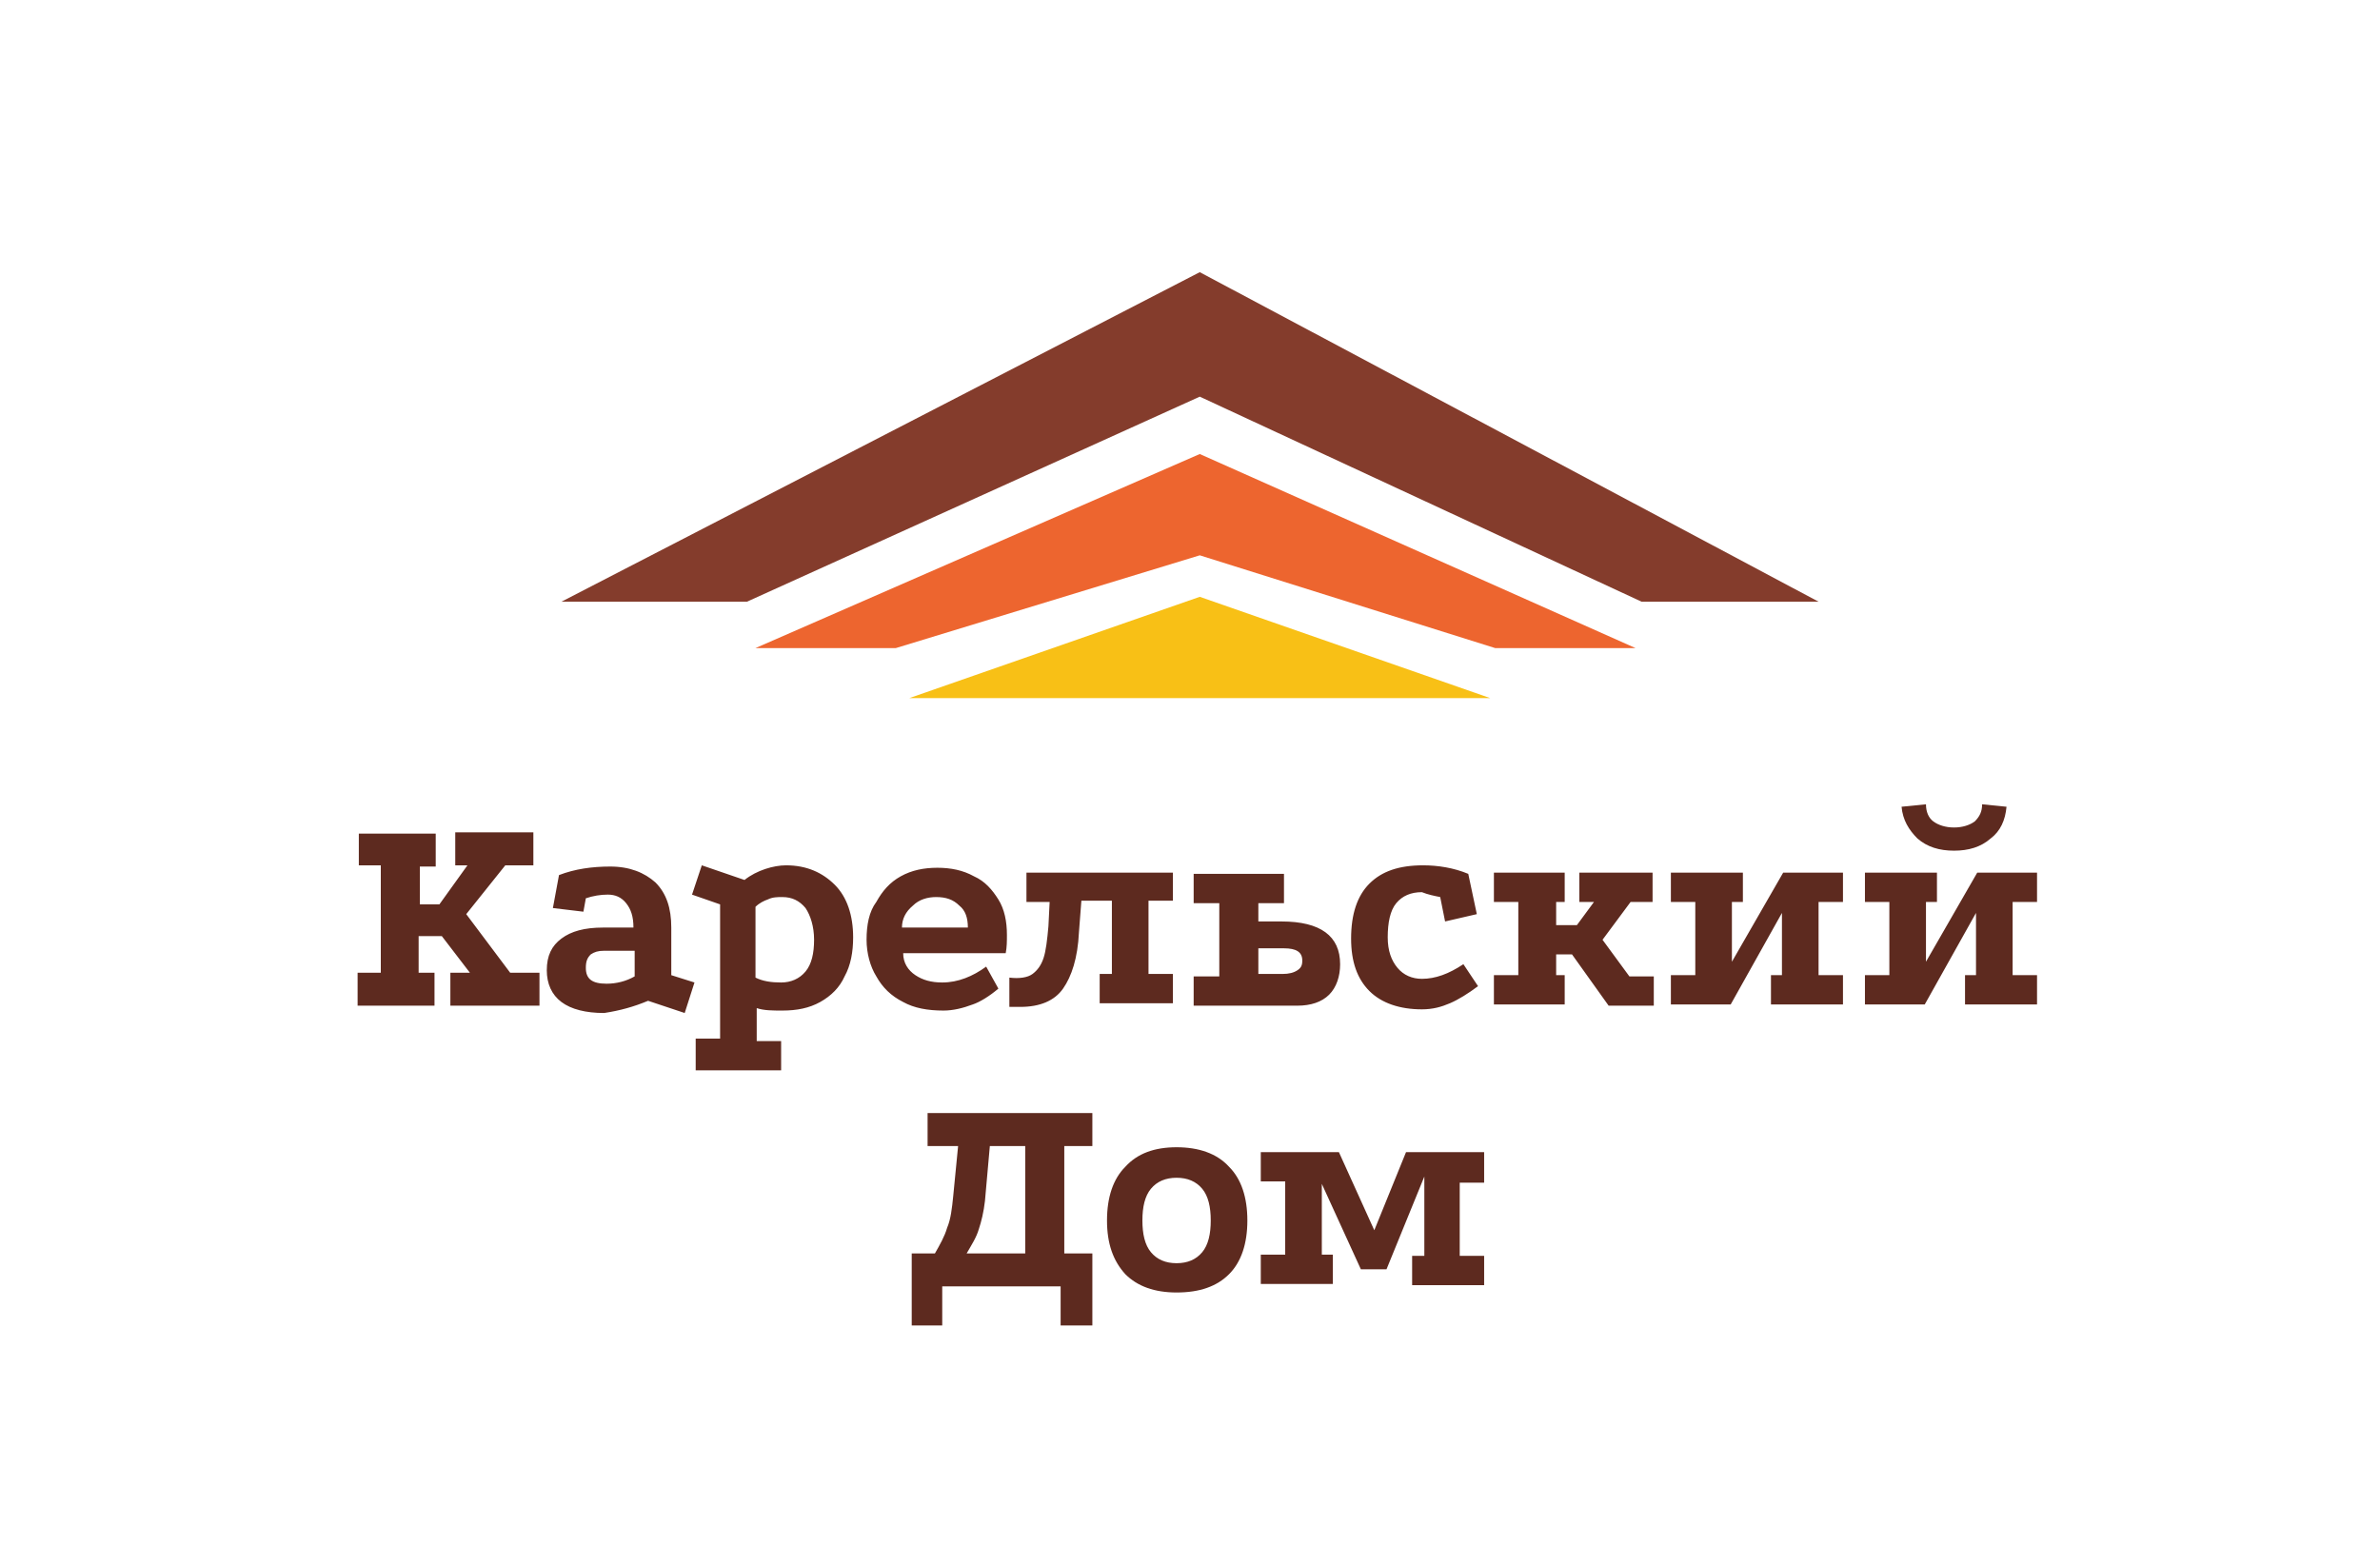
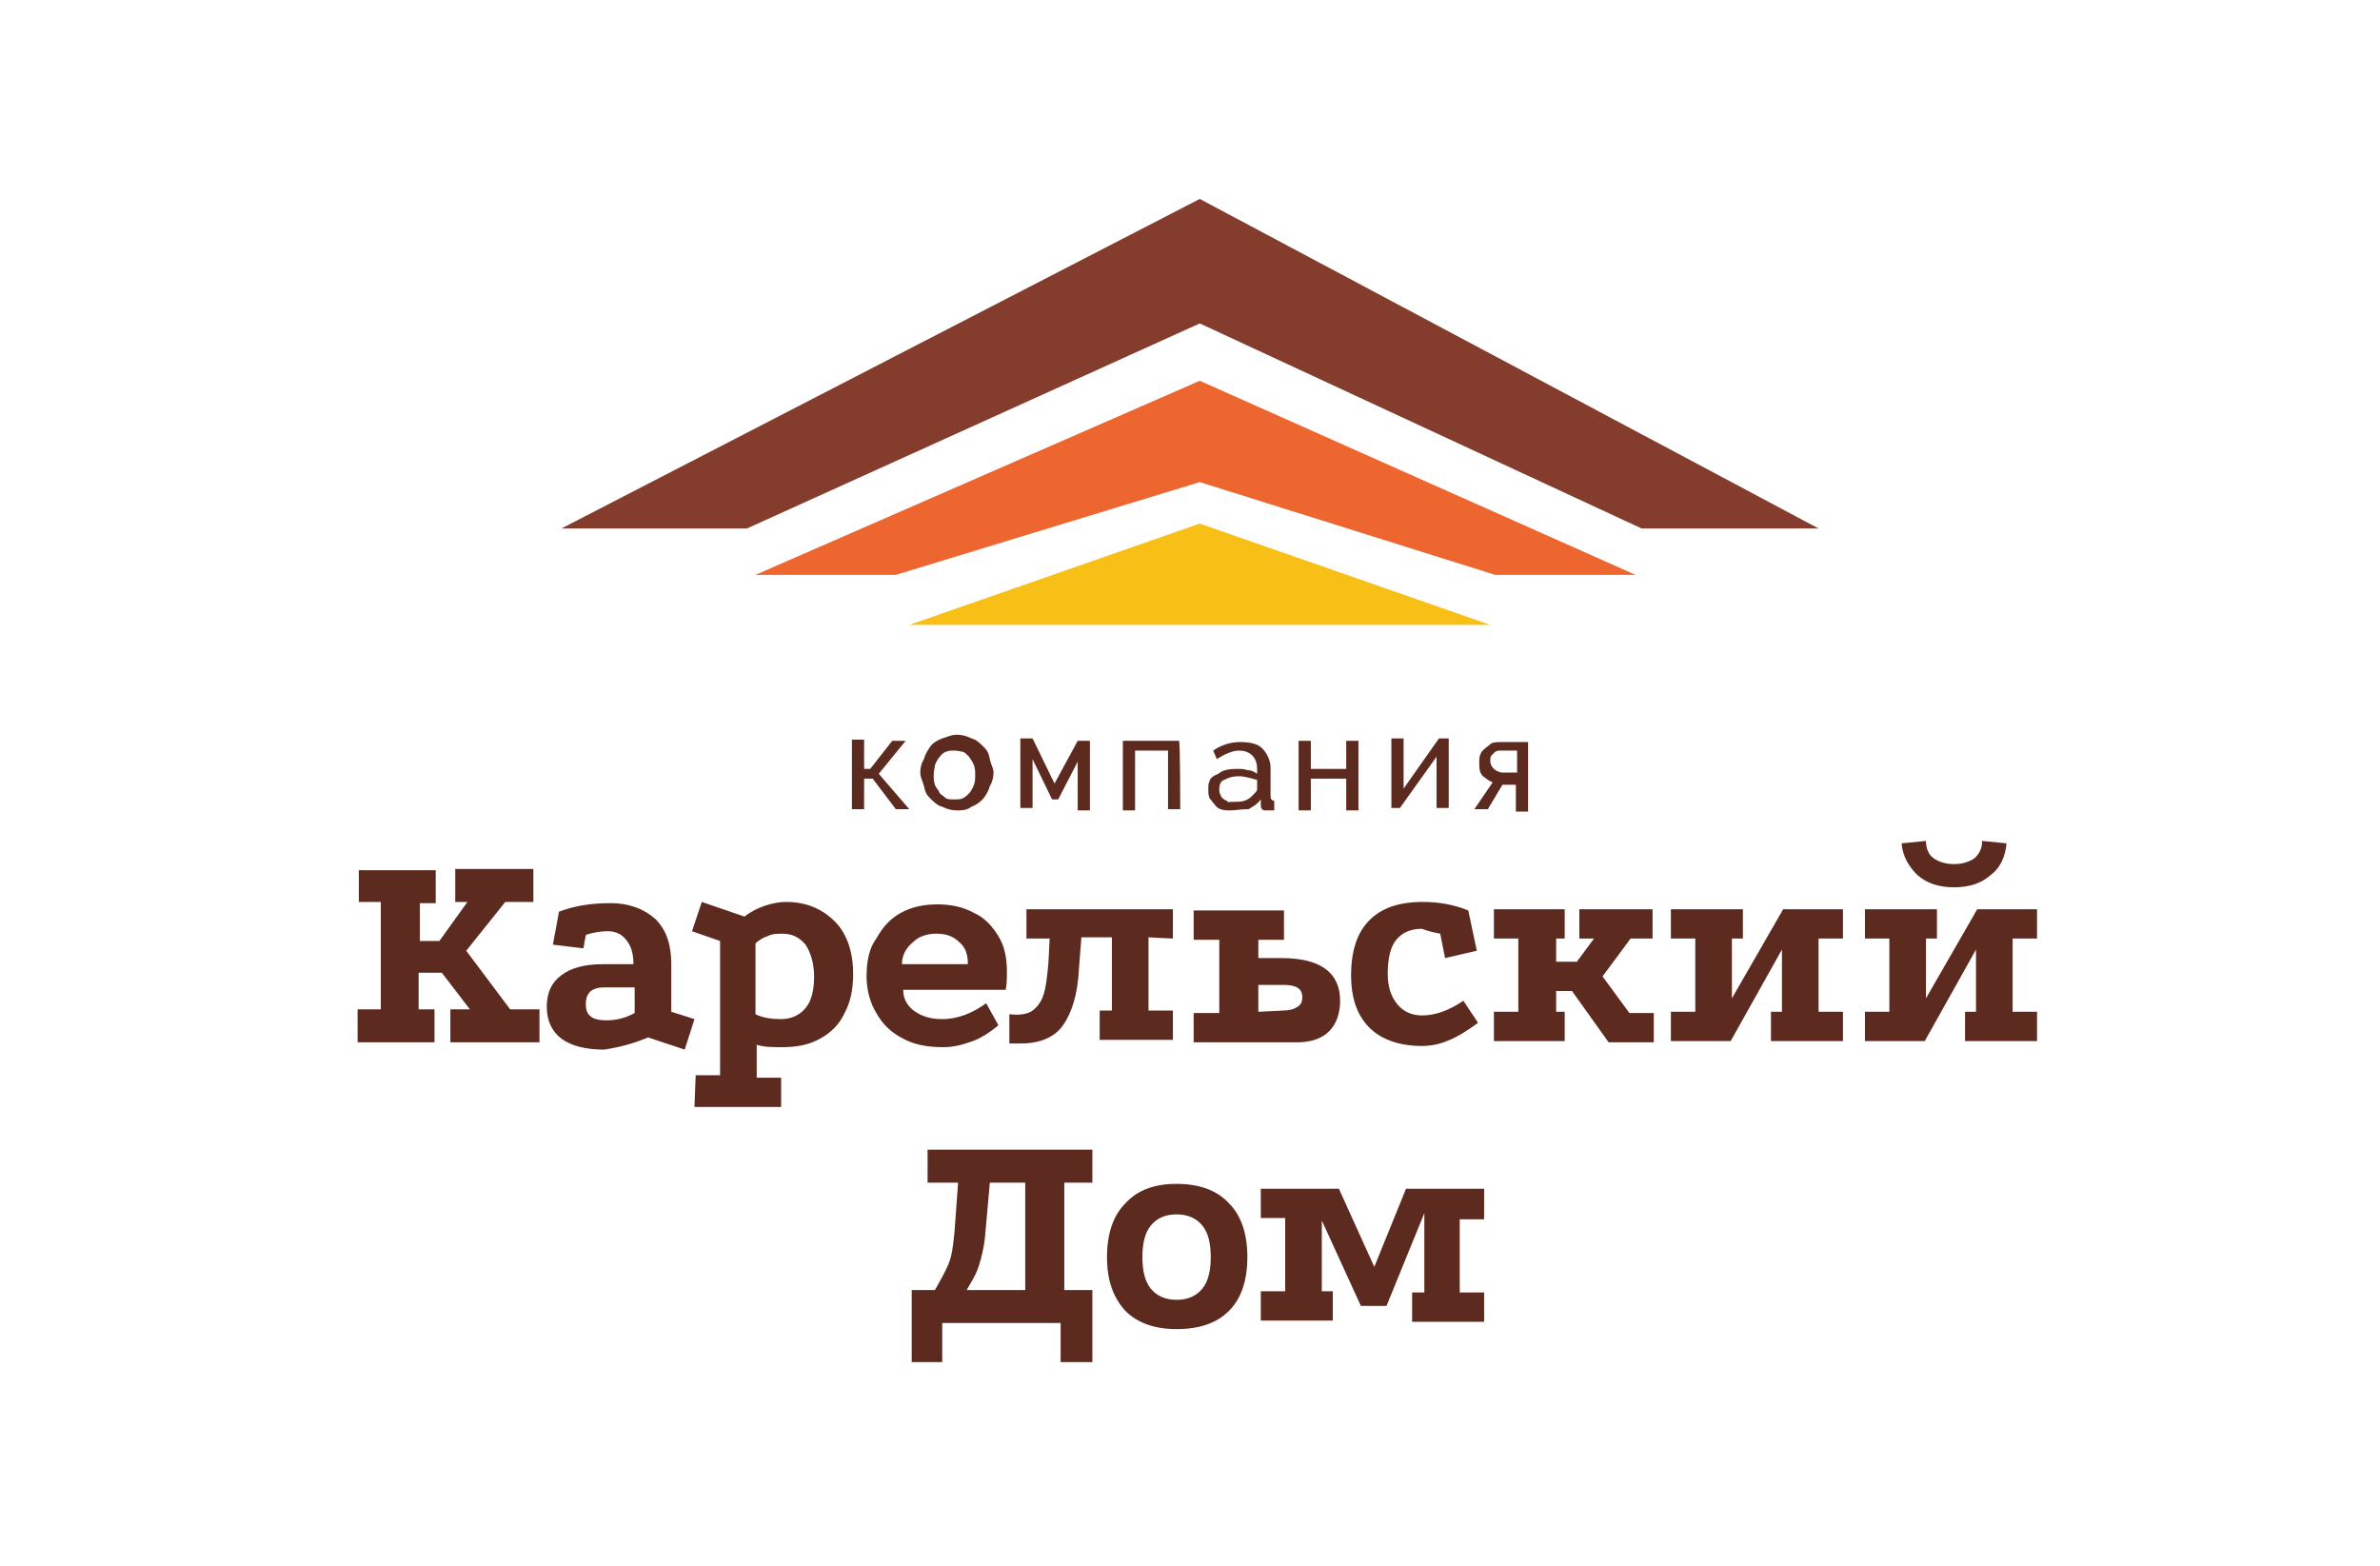
- <svg xmlns="http://www.w3.org/2000/svg" viewBox="0 0 195 128.3">
-   <path fill-rule="evenodd" clip-rule="evenodd" fill="#843C2C" d="M134.5 49.3L98.3 32.5 61.2 49.3H46l52.3-27 50.7 27h-14.5z" />
-   <path fill-rule="evenodd" clip-rule="evenodd" fill="#ED652F" d="M122.5 53.1l-24.2-7.6-24.9 7.6H61.9l36.4-15.9L134 53.1h-11.5z" />
-   <path fill-rule="evenodd" clip-rule="evenodd" fill="#F8C016" d="M98.3 48.9l23.8 8.3H74.5l23.8-8.3z" />
-   <path fill="#5D2A1F" d="M29.3 70.9h1.9v8.8h-1.9v2.7h6.3v-2.7h-1.3v-3h1.9l2.3 3h-1.6v2.7h7.3v-2.7h-2.4l-3.6-4.8 3.2-4h2.3v-2.7h-6.4v2.7h1L36 74.1h-1.6V71h1.3v-2.7h-6.3v2.6zM53.1 82l3 1 .8-2.5-1.9-.6V76c0-1.6-.4-2.8-1.3-3.7-.9-.8-2.1-1.3-3.7-1.3-1.5 0-2.9.2-4.2.7l-.5 2.7 2.5.3.2-1.1c.6-.2 1.2-.3 1.8-.3.6 0 1.1.2 1.5.7.4.5.6 1.1.6 2h-2.5c-1.5 0-2.6.3-3.4.9-.8.6-1.2 1.4-1.2 2.6 0 1.1.4 2 1.2 2.6.8.6 2 .9 3.5.9 1.3-.2 2.4-.5 3.6-1zm-3.6-4.1H52V80c-.7.4-1.5.6-2.3.6-1.2 0-1.7-.4-1.7-1.3 0-.5.1-.8.4-1.1.3-.2.6-.3 1.1-.3zm7.4 9.8H64v-2.4h-2v-2.7c.6.2 1.3.2 2.1.2 1.2 0 2.2-.2 3.1-.7.9-.5 1.6-1.2 2-2.1.5-.9.7-2 .7-3.2 0-1.8-.5-3.3-1.5-4.3s-2.3-1.6-4-1.6c-.5 0-1.1.1-1.7.3-.6.2-1.2.5-1.7.9l-3.5-1.2-.8 2.4 2.3.8v11h-2v2.6zm7.1-7.2c-.8 0-1.5-.1-2.1-.4v-5.8c.3-.3.7-.5 1-.6.4-.2.8-.2 1.2-.2.8 0 1.4.3 1.9.9.4.6.7 1.5.7 2.6s-.2 2-.7 2.6c-.5.6-1.2.9-2 .9zm17.8.5l-1-1.8c-1.1.8-2.3 1.3-3.6 1.3-.9 0-1.6-.2-2.2-.6-.6-.4-1-1-1-1.8h8.4c.1-.5.1-1 .1-1.5 0-1.1-.2-2.1-.7-2.9-.5-.8-1.1-1.5-2-1.9-.9-.5-1.9-.7-3-.7s-2.1.2-3 .7c-.9.5-1.5 1.2-2 2.1-.6.8-.8 1.9-.8 3.1 0 1.1.3 2.2.8 3 .5.9 1.2 1.6 2.2 2.1.9.5 2 .7 3.3.7.8 0 1.6-.2 2.4-.5.6-.2 1.4-.7 2.1-1.3zm-2.5-5h-5.4c0-.7.3-1.3.9-1.8.5-.5 1.2-.7 1.9-.7.8 0 1.4.2 1.9.7.5.4.7 1 .7 1.8zm16.8-2.1v-2.4h-12v2.4H86l-.1 2c-.1 1.1-.2 2-.4 2.6-.2.6-.5 1-.9 1.3-.4.3-1.1.4-1.9.3v2.4h.9c1.6 0 2.8-.5 3.5-1.5.7-1 1.2-2.5 1.3-4.6l.2-2.6h2.5v6h-1v2.4h6v-2.4h-2v-6h2zm1.8 8.5h8.4c1.1 0 2-.3 2.6-.9.6-.6.9-1.5.9-2.5 0-2.3-1.6-3.5-4.8-3.5h-1.9V74h2.1v-2.4h-7.4V74h2.1v6h-2.1v2.4zm5.2-2.5v-2.2h2.1c1 0 1.5.3 1.5 1 0 .4-.1.6-.4.8-.3.2-.7.3-1.2.3h-2zm14.9-6.4l.4 2 2.6-.6-.7-3.3c-1.2-.5-2.5-.7-3.7-.7-2 0-3.4.5-4.4 1.5-1 1-1.5 2.5-1.5 4.5 0 1.9.5 3.3 1.5 4.3s2.5 1.5 4.3 1.5c.9 0 1.6-.2 2.3-.5.7-.3 1.5-.8 2.3-1.4l-1.2-1.8c-1.2.8-2.3 1.2-3.4 1.2-.8 0-1.5-.3-2-.9-.5-.6-.8-1.4-.8-2.5 0-1.2.2-2.2.7-2.8.5-.6 1.2-.9 2.1-.9.5.2 1 .3 1.5.4zm4.4.4h2v6h-2v2.4h5.8v-2.4h-.7v-1.7h1.3l3 4.2h3.7V80h-2l-2.2-3 2.3-3.1h1.8v-2.4h-6v2.4h1.2l-1.4 1.9h-1.7v-1.9h.7v-2.4h-5.8v2.4zm14.5 0h2v6h-2v2.4h4.9l4.2-7.5v5.1h-.9v2.4h5.9v-2.4h-2v-6h2v-2.4h-4.9l-4.2 7.3v-4.9h.9v-2.4h-5.9v2.4zm15.9 0h2v6h-2v2.4h4.9l4.2-7.5v5.1h-.9v2.4h5.9v-2.4h-2v-6h2v-2.4H162l-4.2 7.3v-4.9h.9v-2.4h-5.9v2.4zm7.3-4.2c1.2 0 2.2-.3 3-1 .8-.6 1.2-1.5 1.3-2.6l-2-.2c0 .6-.2 1-.6 1.4-.4.3-1 .5-1.7.5s-1.3-.2-1.7-.5c-.4-.3-.6-.8-.6-1.4l-2 .2c.1 1.1.6 1.9 1.3 2.6.8.7 1.8 1 3 1zm-83.5 33h-1.9v5.9h2.5v-3.2h9.7v3.2h2.6v-5.9h-2.3v-8.8h2.3v-2.7H76v2.7h2.5l-.4 4.1c-.1 1-.2 1.9-.5 2.6-.2.7-.6 1.4-1 2.1zm2.6 0c.4-.7.8-1.3 1-2 .2-.6.4-1.4.5-2.3l.4-4.5H84v8.8h-4.8zM96.4 94c-1.8 0-3.2.5-4.2 1.6-1 1-1.5 2.5-1.5 4.4 0 1.9.5 3.3 1.5 4.4 1 1 2.4 1.5 4.2 1.5 1.9 0 3.3-.5 4.3-1.5s1.5-2.5 1.5-4.4c0-1.9-.5-3.4-1.5-4.4-1-1.1-2.5-1.6-4.3-1.6zm0 2.5c.9 0 1.6.3 2.1.9.5.6.7 1.5.7 2.6s-.2 2-.7 2.6c-.5.6-1.2.9-2.1.9-.9 0-1.6-.3-2.1-.9-.5-.6-.7-1.5-.7-2.6s.2-2 .7-2.6c.5-.6 1.2-.9 2.1-.9zm25.2-2.1h-6.4l-2.6 6.4-2.9-6.4h-6.4v2.4h2v6h-2v2.4h5.9v-2.4h-.9V97l3.2 7h2.1l3.1-7.6v6.5h-1v2.4h5.9v-2.4h-2v-6h2v-2.5z" />
+ <svg xmlns="http://www.w3.org/2000/svg" version="1.1" id="Layer_1" x="0px" y="0px" width="195px" height="128.3px" viewBox="0 0 195 128.3" enable-background="new 0 0 195 128.3" xml:space="preserve">
+   <path fill="#843C2C" d="M134.5,43.3L98.3,26.5L61.2,43.3H46l52.3-27l50.7,27H134.5z" />
+   <path fill="#ED652F" d="M122.5,47.1l-24.2-7.6l-24.9,7.6H61.9l36.4-15.9L134,47.1H122.5z" />
+   <path fill="#F8C016" d="M98.3,42.9l23.8,8.3H74.5L98.3,42.9z" />
+   <path fill="#5D2A1F" d="M29.3,73.9h1.9v8.8h-1.9v2.7h6.3v-2.7h-1.3v-3h1.9l2.3,3h-1.6v2.7h7.3v-2.7h-2.4l-3.6-4.8l3.2-4h2.3v-2.7  h-6.4v2.7h1L36,77.1h-1.6V74h1.3v-2.7h-6.3v2.6H29.3z M53.1,85l3,1l0.8-2.5L55,82.9V79c0-1.6-0.4-2.8-1.3-3.7  C52.8,74.5,51.6,74,50,74c-1.5,0-2.9,0.2-4.2,0.7l-0.5,2.7l2.5,0.3l0.2-1.1c0.6-0.2,1.2-0.3,1.8-0.3s1.1,0.2,1.5,0.7s0.6,1.1,0.6,2  h-2.5c-1.5,0-2.6,0.3-3.4,0.9c-0.8,0.6-1.2,1.4-1.2,2.6c0,1.1,0.4,2,1.2,2.6s2,0.9,3.5,0.9C50.8,85.8,51.9,85.5,53.1,85L53.1,85z   M49.5,80.9H52V83c-0.7,0.4-1.5,0.6-2.3,0.6c-1.2,0-1.7-0.4-1.7-1.3c0-0.5,0.1-0.8,0.4-1.1C48.7,81,49,80.9,49.5,80.9L49.5,80.9z   M56.9,90.7H64v-2.4h-2v-2.7c0.6,0.2,1.3,0.2,2.1,0.2c1.2,0,2.2-0.2,3.1-0.7s1.6-1.2,2-2.1c0.5-0.9,0.7-2,0.7-3.2  c0-1.8-0.5-3.3-1.5-4.3s-2.3-1.6-4-1.6c-0.5,0-1.1,0.1-1.7,0.3c-0.6,0.2-1.2,0.5-1.7,0.9l-3.5-1.2l-0.8,2.4l2.3,0.8v11h-2L56.9,90.7  L56.9,90.7z M64,83.5c-0.8,0-1.5-0.1-2.1-0.4v-5.8c0.3-0.3,0.7-0.5,1-0.6c0.4-0.2,0.8-0.2,1.2-0.2c0.8,0,1.4,0.3,1.9,0.9  c0.4,0.6,0.7,1.5,0.7,2.6s-0.2,2-0.7,2.6S64.8,83.5,64,83.5L64,83.5z M81.8,84l-1-1.8c-1.1,0.8-2.3,1.3-3.6,1.3  c-0.9,0-1.6-0.2-2.2-0.6s-1-1-1-1.8h8.4c0.1-0.5,0.1-1,0.1-1.5c0-1.1-0.2-2.1-0.7-2.9s-1.1-1.5-2-1.9c-0.9-0.5-1.9-0.7-3-0.7  s-2.1,0.2-3,0.7s-1.5,1.2-2,2.1C71.2,77.7,71,78.8,71,80c0,1.1,0.3,2.2,0.8,3c0.5,0.9,1.2,1.6,2.2,2.1c0.9,0.5,2,0.7,3.3,0.7  c0.8,0,1.6-0.2,2.4-0.5C80.3,85.1,81.1,84.6,81.8,84L81.8,84z M79.3,79h-5.4c0-0.7,0.3-1.3,0.9-1.8c0.5-0.5,1.2-0.7,1.9-0.7  c0.8,0,1.4,0.2,1.9,0.7C79.1,77.6,79.3,78.2,79.3,79L79.3,79z M96.1,76.9v-2.4h-12v2.4H86l-0.1,2c-0.1,1.1-0.2,2-0.4,2.6  c-0.2,0.6-0.5,1-0.9,1.3s-1.1,0.4-1.9,0.3v2.4c0.4,0,0.7,0,0.9,0c1.6,0,2.8-0.5,3.5-1.5s1.2-2.5,1.3-4.6l0.2-2.6h2.5v6h-1v2.4h6  v-2.4h-2v-6L96.1,76.9L96.1,76.9z M97.9,85.4h8.4c1.1,0,2-0.3,2.6-0.9s0.9-1.5,0.9-2.5c0-2.3-1.6-3.5-4.8-3.5h-1.9V77h2.1v-2.4h-7.4  V77h2.1v6h-2.1v2.4H97.9z M103.1,82.9v-2.2h2.1c1,0,1.5,0.3,1.5,1c0,0.4-0.1,0.6-0.4,0.8c-0.3,0.2-0.7,0.3-1.2,0.3L103.1,82.9  L103.1,82.9z M118,76.5l0.4,2l2.6-0.6l-0.7-3.3c-1.2-0.5-2.5-0.7-3.7-0.7c-2,0-3.4,0.5-4.4,1.5s-1.5,2.5-1.5,4.5  c0,1.9,0.5,3.3,1.5,4.3s2.5,1.5,4.3,1.5c0.9,0,1.6-0.2,2.3-0.5c0.7-0.3,1.5-0.8,2.3-1.4l-1.2-1.8c-1.2,0.8-2.3,1.2-3.4,1.2  c-0.8,0-1.5-0.3-2-0.9s-0.8-1.4-0.8-2.5c0-1.2,0.2-2.2,0.7-2.8c0.5-0.6,1.2-0.9,2.1-0.9C117,76.3,117.5,76.4,118,76.5L118,76.5z   M122.4,76.9h2v6h-2v2.4h5.8v-2.4h-0.7v-1.7h1.3l3,4.2h3.7V83h-2l-2.2-3l2.3-3.1h1.8v-2.4h-6v2.4h1.2l-1.4,1.9h-1.7v-1.9h0.7v-2.4  h-5.8C122.4,74.5,122.4,76.9,122.4,76.9z M136.9,76.9h2v6h-2v2.4h4.9l4.2-7.5v5.1h-0.9v2.4h5.9v-2.4h-2v-6h2v-2.4h-4.9l-4.2,7.3  v-4.9h0.9v-2.4h-5.9V76.9z M152.8,76.9h2v6h-2v2.4h4.9l4.2-7.5v5.1H161v2.4h5.9v-2.4h-2v-6h2v-2.4H162l-4.2,7.3v-4.9h0.9v-2.4h-5.9  V76.9z M160.1,72.7c1.2,0,2.2-0.3,3-1c0.8-0.6,1.2-1.5,1.3-2.6l-2-0.2c0,0.6-0.2,1-0.6,1.4c-0.4,0.3-1,0.5-1.7,0.5s-1.3-0.2-1.7-0.5  s-0.6-0.8-0.6-1.4l-2,0.2c0.1,1.1,0.6,1.9,1.3,2.6C157.9,72.4,158.9,72.7,160.1,72.7L160.1,72.7z M76.6,105.7h-1.9v5.9h2.5v-3.2h9.7  v3.2h2.6v-5.9h-2.3v-8.8h2.3v-2.7H76v2.7h2.5l-0.3,4.1c-0.1,1-0.2,1.9-0.5,2.6C77.4,104.3,77,105,76.6,105.7L76.6,105.7z   M79.2,105.7c0.4-0.7,0.8-1.3,1-2c0.2-0.6,0.4-1.4,0.5-2.3l0.4-4.5H84v8.8H79.2z M96.4,97c-1.8,0-3.2,0.5-4.2,1.6  c-1,1-1.5,2.5-1.5,4.4s0.5,3.3,1.5,4.4c1,1,2.4,1.5,4.2,1.5c1.9,0,3.3-0.5,4.3-1.5s1.5-2.5,1.5-4.4s-0.5-3.4-1.5-4.4  C99.7,97.5,98.2,97,96.4,97L96.4,97z M96.4,99.5c0.9,0,1.6,0.3,2.1,0.9s0.7,1.5,0.7,2.6s-0.2,2-0.7,2.6s-1.2,0.9-2.1,0.9  s-1.6-0.3-2.1-0.9s-0.7-1.5-0.7-2.6s0.2-2,0.7-2.6S95.5,99.5,96.4,99.5L96.4,99.5z M121.6,97.4h-6.4l-2.6,6.4l-2.9-6.4h-6.4v2.4h2v6  h-2v2.4h5.9v-2.4h-0.9V100l3.2,7h2.1l3.1-7.6v6.5h-1v2.4h5.9v-2.4h-2v-6h2C121.6,99.9,121.6,97.4,121.6,97.4z" />
+   <g>
+     <path fill="#5D2A1F" d="M73.1,60.7h1.1L72,63.4l2.5,2.9h-1.1l-1.9-2.5h-0.7v2.5h-1v-5.7h1V63h0.5L73.1,60.7z" />
+     <path fill="#5D2A1F" d="M78.4,66.4c-0.4,0-0.8-0.1-1.2-0.3c-0.4-0.1-0.7-0.4-1-0.7c-0.3-0.3-0.4-0.5-0.5-1   c-0.1-0.4-0.3-0.7-0.3-1.1c0-0.4,0.1-0.8,0.3-1.1c0.1-0.4,0.3-0.7,0.5-1s0.5-0.5,1-0.7c0.4-0.1,0.7-0.3,1.2-0.3   c0.4,0,0.8,0.1,1.2,0.3c0.4,0.1,0.7,0.4,1,0.7s0.4,0.5,0.5,1s0.3,0.7,0.3,1.1c0,0.4-0.1,0.8-0.3,1.1c-0.1,0.4-0.3,0.7-0.5,1   c-0.3,0.3-0.5,0.5-1,0.7C79.2,66.4,78.8,66.4,78.4,66.4z M76.5,63.5c0,0.3,0,0.5,0.1,0.8c0.1,0.3,0.3,0.4,0.4,0.7   c0.1,0.1,0.4,0.3,0.5,0.4c0.1,0.1,0.4,0.1,0.7,0.1c0.3,0,0.5,0,0.7-0.1s0.4-0.3,0.5-0.4c0.1-0.1,0.3-0.4,0.4-0.7   c0.1-0.3,0.1-0.5,0.1-0.8c0-0.3,0-0.5-0.1-0.8c-0.1-0.3-0.3-0.5-0.4-0.7c-0.1-0.1-0.4-0.4-0.5-0.4s-0.4-0.1-0.7-0.1   c-0.3,0-0.5,0-0.7,0.1c-0.3,0.1-0.4,0.3-0.5,0.4c-0.1,0.1-0.3,0.4-0.4,0.7C76.6,62.9,76.5,63.1,76.5,63.5z" />
+     <path fill="#5D2A1F" d="M86.4,64.2l1.9-3.5h1v5.7h-1v-4l-1.6,3.1h-0.5l-1.6-3.3v4h-1v-5.7h1L86.4,64.2z" />
+     <path fill="#5D2A1F" d="M96.7,66.3h-1v-4.8H93v4.9h-1v-5.7h4.6C96.7,60.7,96.7,66.3,96.7,66.3z" />
+     <path fill="#5D2A1F" d="M100.8,66.4c-0.3,0-0.5,0-0.8-0.1c-0.3-0.1-0.4-0.3-0.5-0.4c-0.1-0.1-0.3-0.4-0.4-0.5   c-0.1-0.3-0.1-0.4-0.1-0.7c0-0.3,0-0.5,0.1-0.7c0.1-0.3,0.3-0.4,0.5-0.5c0.3-0.1,0.4-0.3,0.8-0.4c0.4-0.1,0.7-0.1,1-0.1   c0.3,0,0.5,0,0.8,0.1c0.3,0,0.5,0.1,0.8,0.3v-0.4c0-0.4-0.1-0.8-0.4-1.1c-0.3-0.3-0.7-0.4-1.1-0.4c-0.5,0-1.2,0.3-1.8,0.7l-0.3-0.7   c0.7-0.5,1.5-0.7,2.2-0.7c0.7,0,1.4,0.1,1.8,0.5c0.4,0.4,0.7,1,0.7,1.6v2.3c0,0.3,0.1,0.4,0.3,0.4v0.8c-0.1,0-0.1,0-0.3,0   c0,0-0.1,0-0.3,0s-0.3,0-0.4-0.1c-0.1-0.1-0.1-0.3-0.1-0.4v-0.4c-0.3,0.4-0.5,0.5-1,0.8C101.6,66.3,101.2,66.4,100.8,66.4z    M101,65.7c0.4,0,0.7,0,1-0.1c0.3-0.1,0.5-0.3,0.7-0.5c0.1-0.1,0.3-0.3,0.3-0.4v-0.8c-0.4-0.1-1-0.3-1.5-0.3   c-0.5,0-0.8,0.1-1.2,0.3c-0.3,0.1-0.4,0.4-0.4,0.8c0,0.1,0,0.3,0.1,0.4c0,0.1,0.1,0.3,0.3,0.4c0.1,0.1,0.3,0.1,0.4,0.3   C100.6,65.7,100.8,65.7,101,65.7z" />
+     <path fill="#5D2A1F" d="M107.4,63h2.9v-2.3h1v5.7h-1v-2.6h-2.9v2.6h-1v-5.7h1V63z" />
+     <path fill="#5D2A1F" d="M114.8,64.9l3.1-4.4h0.8v5.7h-1V62l-3,4.2H114v-5.7h1v4.4H114.8z" />
+     <path fill="#5D2A1F" d="M122.3,64.1c-0.3-0.1-0.5-0.3-0.8-0.5c-0.3-0.3-0.3-0.7-0.3-1.1c0-0.3,0-0.5,0.1-0.7   c0.1-0.3,0.3-0.4,0.4-0.5c0.1-0.1,0.4-0.3,0.5-0.4c0.3-0.1,0.5-0.1,0.8-0.1h2.2v5.7h-1v-2.2h-1.1l-1.2,2h-1.1L122.3,64.1z    M124.3,63.4v-1.9h-1.1c-0.1,0-0.3,0-0.4,0c-0.1,0-0.3,0.1-0.3,0.1c-0.1,0.1-0.1,0.1-0.3,0.3c-0.1,0.1-0.1,0.3-0.1,0.4   c0,0.3,0.1,0.5,0.3,0.7c0.1,0.1,0.4,0.3,0.7,0.3h1.2V63.4z" />
+   </g>
</svg>
